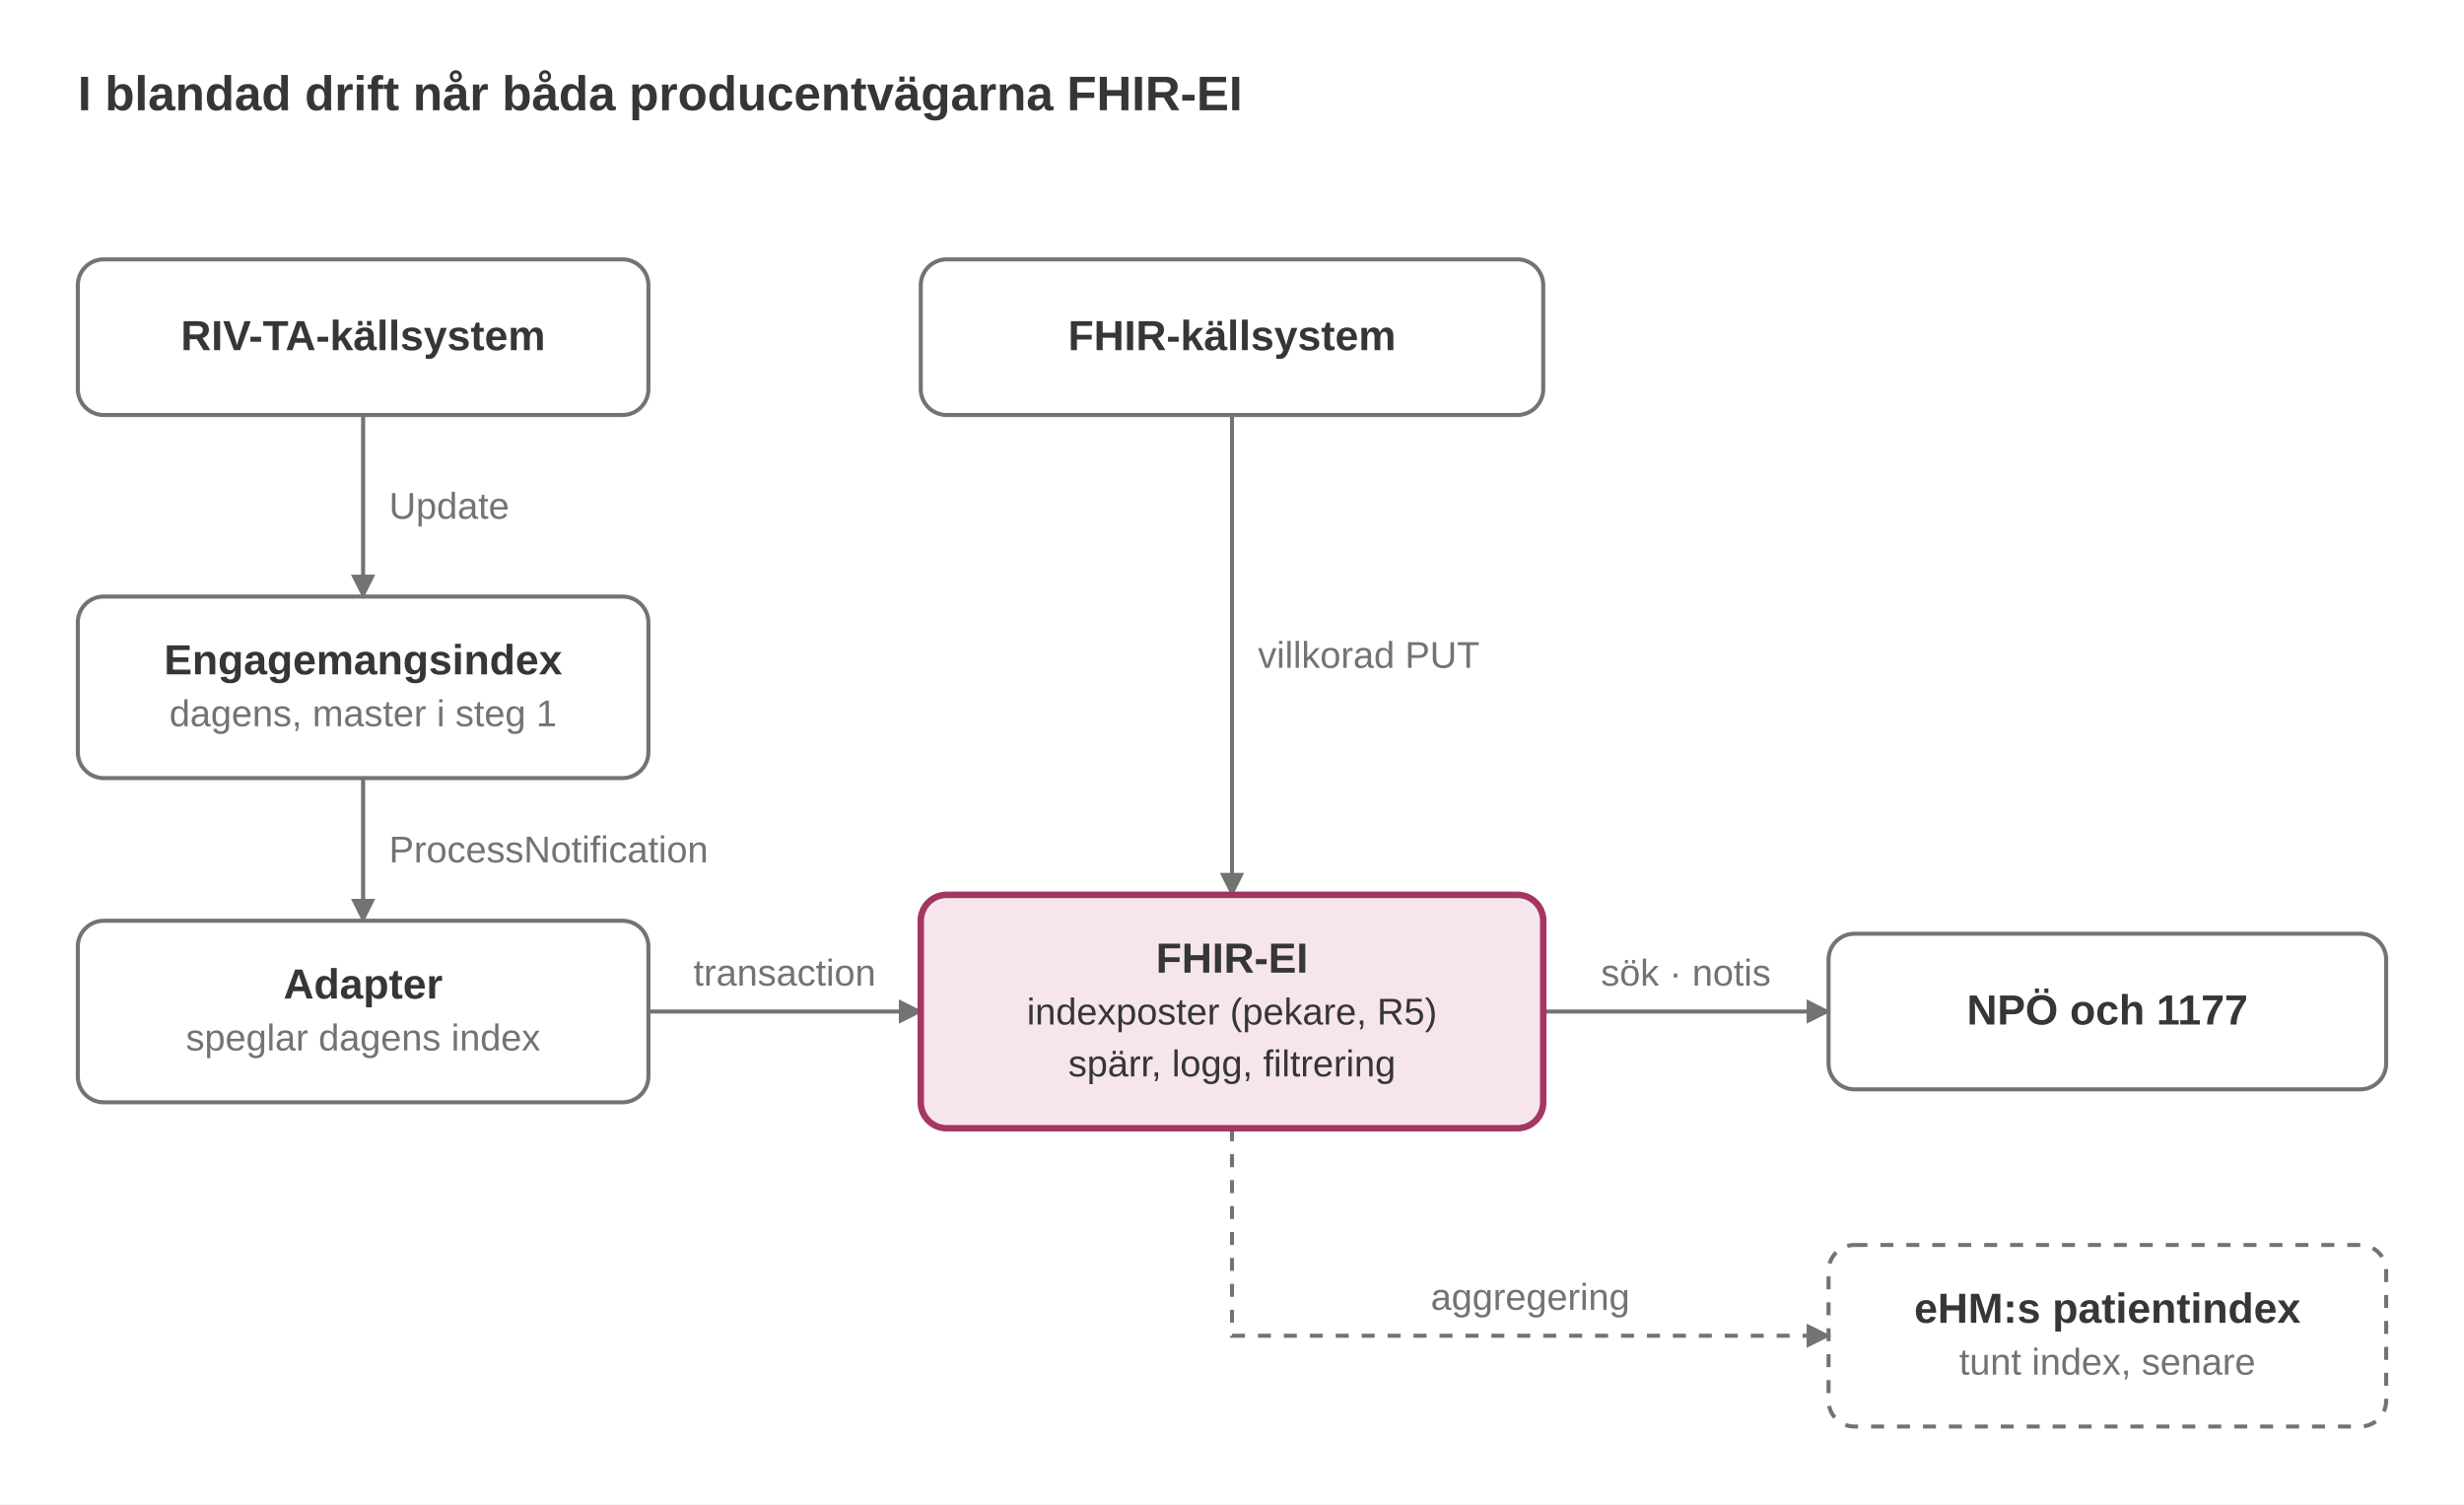
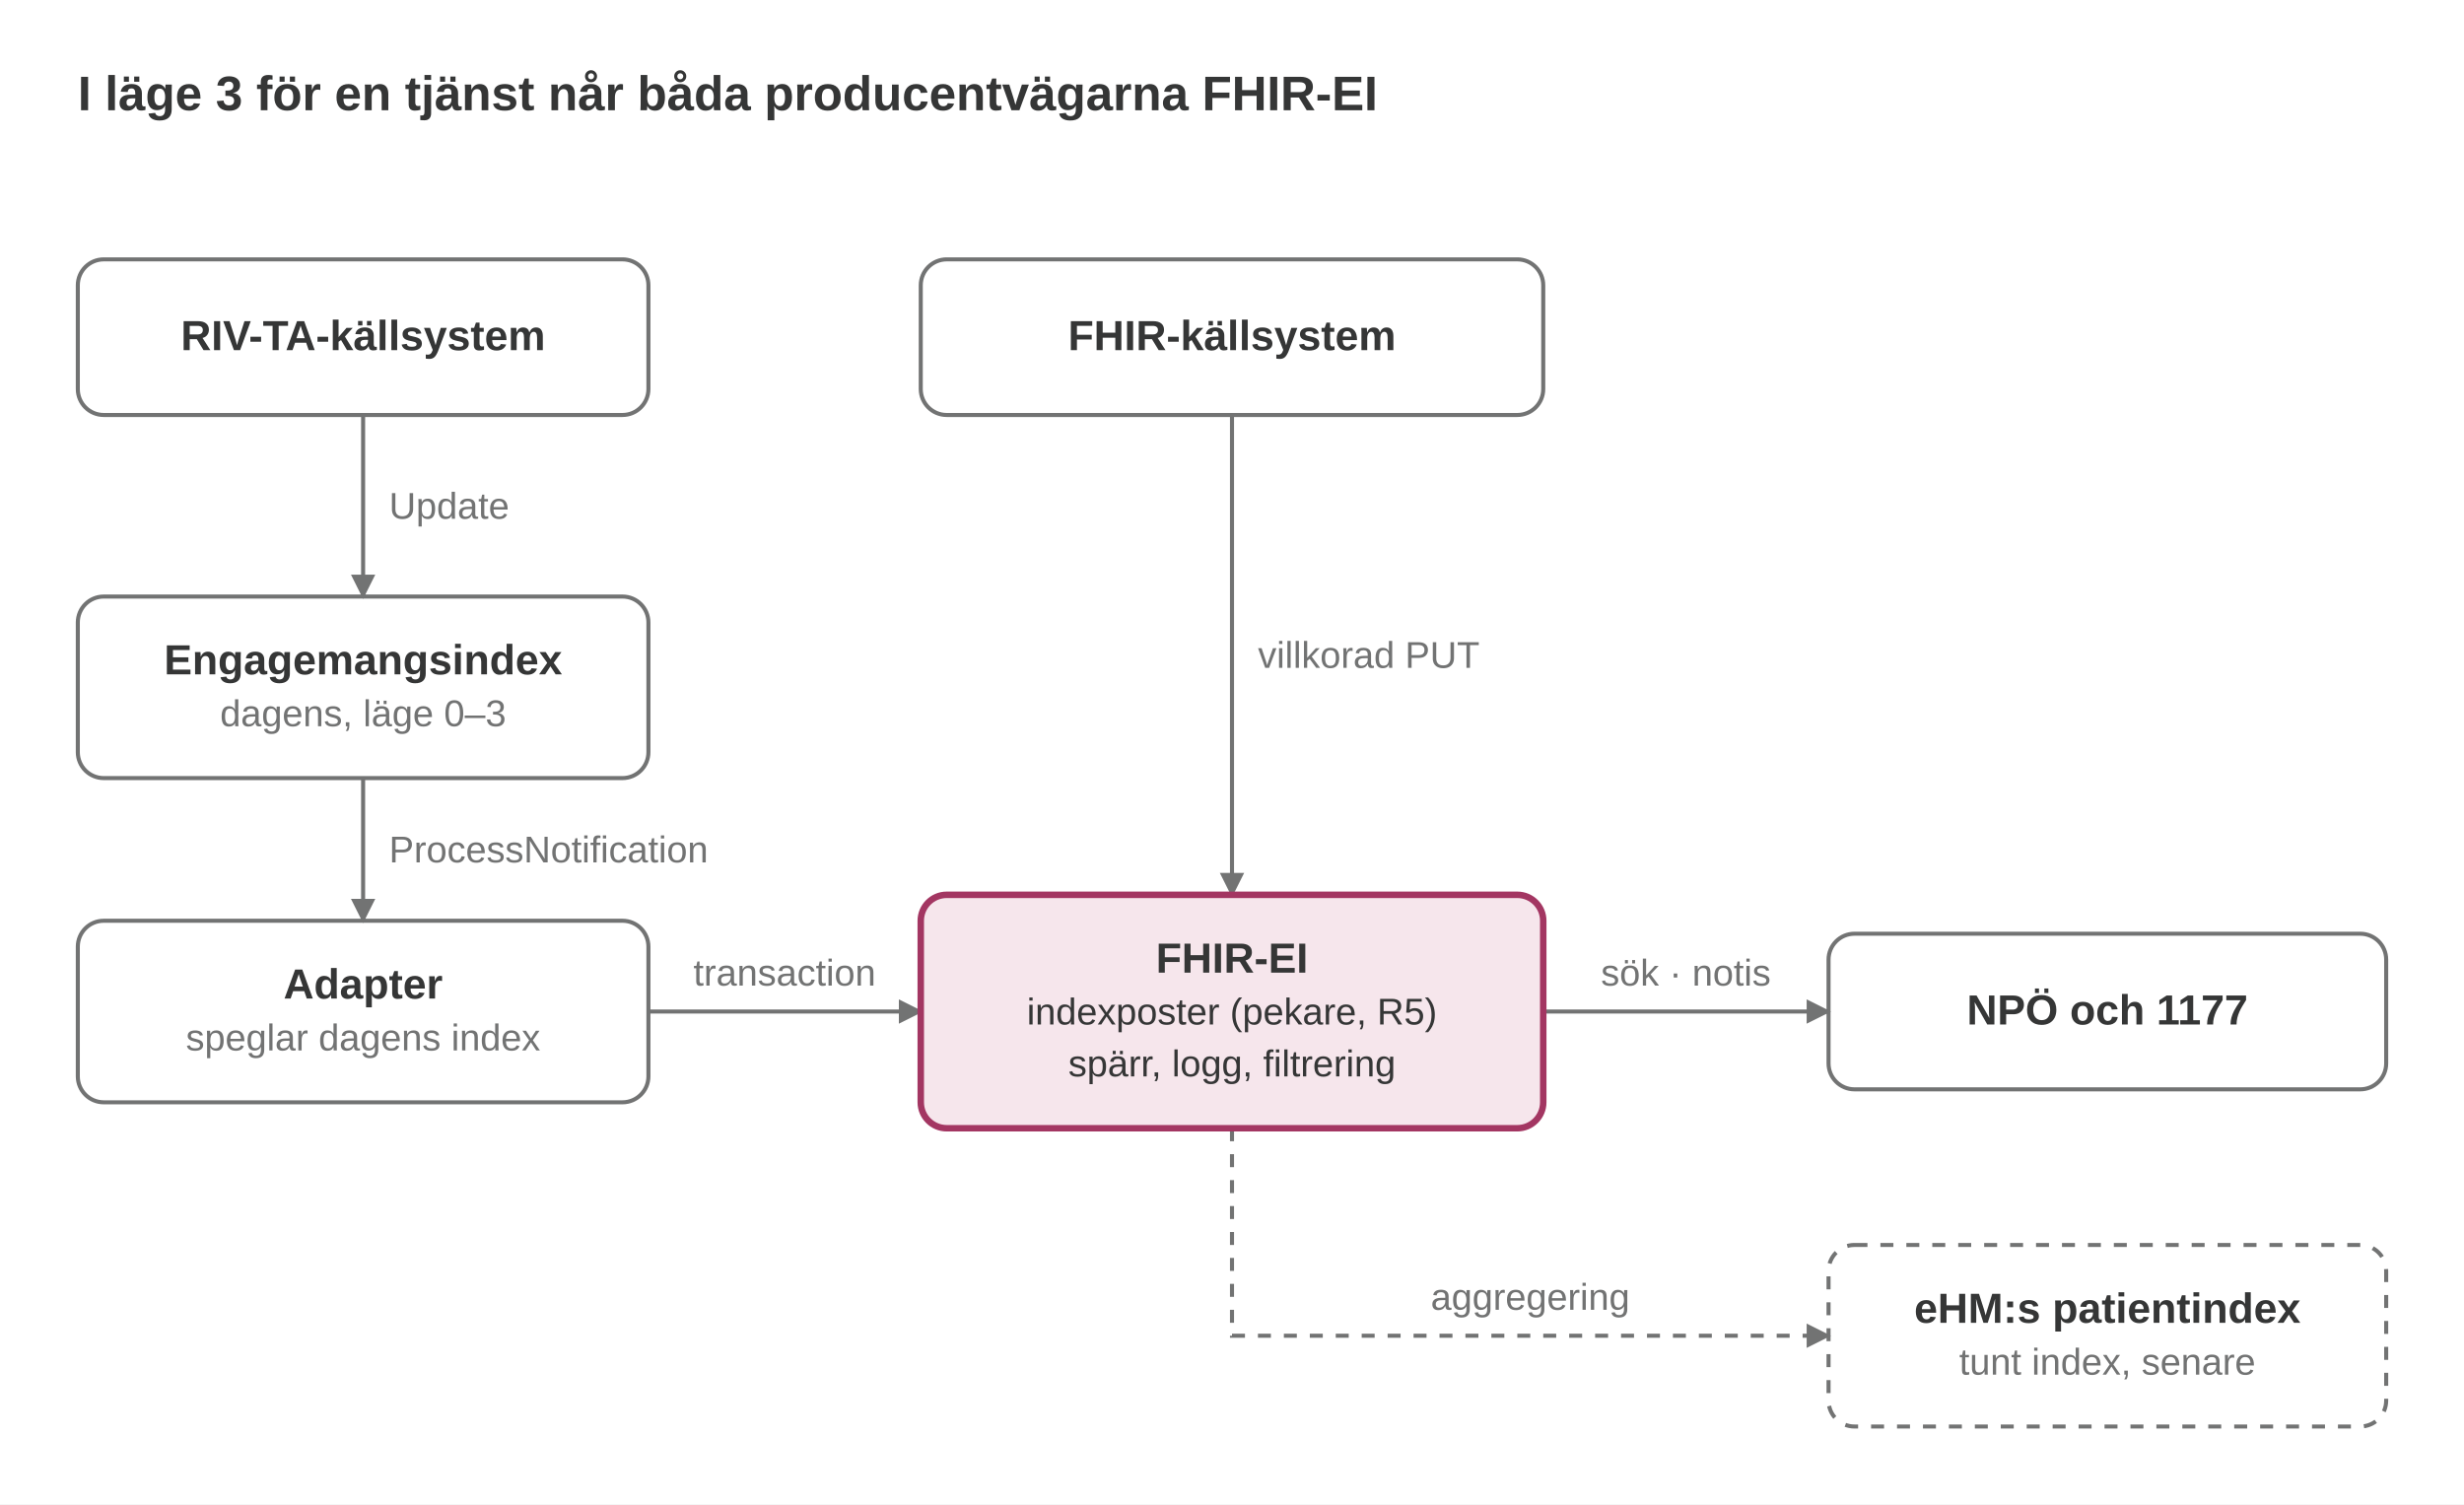
<svg xmlns="http://www.w3.org/2000/svg" viewBox="0 0 760 464" role="img" aria-labelledby="title" font-family="Arial, Helvetica, sans-serif" font-size="13">
  <defs>
    <marker id="ei-arrow" viewBox="0 0 10 10" refX="9" refY="5" markerWidth="6" markerHeight="6" orient="auto-start-reverse">
      <path d="M0 0L10 5L0 10z" fill="#727373" />
    </marker>
  </defs>
  <rect width="760" height="464" fill="#FFFFFF" />
-   <text x="24" y="34" font-size="15" font-weight="600" fill="#353636">I blandad drift når båda producentvägarna FHIR-EI</text>
+   <text x="24" y="34" font-size="15" font-weight="600" fill="#353636">I läge 3 för en tjänst når båda producentvägarna FHIR-EI</text>
  <g fill="none" stroke="#727373" stroke-width="1.25">
    <path d="M112 128V184" marker-end="url(#ei-arrow)" />
    <path d="M112 240V284" marker-end="url(#ei-arrow)" />
    <path d="M380 128V276" marker-end="url(#ei-arrow)" />
    <path d="M200 312H284" marker-end="url(#ei-arrow)" />
    <path d="M476 312H564" marker-end="url(#ei-arrow)" />
    <path d="M380 348V412H564" stroke-dasharray="4 4" marker-end="url(#ei-arrow)" />
  </g>
  <rect x="24" y="80" width="176" height="48" rx="8" fill="none" stroke="#727373" stroke-width="1.25" />
  <text x="112" y="108" text-anchor="middle" font-weight="600" fill="#353636">RIV-TA-källsystem</text>
  <rect x="24" y="184" width="176" height="56" rx="8" fill="none" stroke="#727373" stroke-width="1.25" />
  <text x="112" y="208" text-anchor="middle" font-weight="600" fill="#353636">Engagemangsindex</text>
-   <text x="112" y="224" text-anchor="middle" font-size="11.5" fill="#727373">dagens, master i steg 1</text>
+   <text x="112" y="224" text-anchor="middle" font-size="11.5" fill="#727373">dagens, läge 0–3</text>
  <rect x="24" y="284" width="176" height="56" rx="8" fill="none" stroke="#727373" stroke-width="1.25" />
  <text x="112" y="308" text-anchor="middle" font-weight="600" fill="#353636">Adapter</text>
  <text x="112" y="324" text-anchor="middle" font-size="11.5" fill="#727373">speglar dagens index</text>
  <rect x="284" y="80" width="192" height="48" rx="8" fill="none" stroke="#727373" stroke-width="1.25" />
  <text x="380" y="108" text-anchor="middle" font-weight="600" fill="#353636">FHIR-källsystem</text>
  <rect x="284" y="276" width="192" height="72" rx="8" fill="#F6E6EC" stroke="#A33662" stroke-width="2" />
  <text x="380" y="300" text-anchor="middle" font-weight="600" fill="#353636">FHIR-EI</text>
  <text x="380" y="316" text-anchor="middle" font-size="11.5" fill="#353636">indexposter (pekare, R5)</text>
  <text x="380" y="332" text-anchor="middle" font-size="11.5" fill="#353636">spärr, logg, filtrering</text>
  <rect x="564" y="288" width="172" height="48" rx="8" fill="none" stroke="#727373" stroke-width="1.25" />
  <text x="650" y="316" text-anchor="middle" font-weight="600" fill="#353636">NPÖ och 1177</text>
  <rect x="564" y="384" width="172" height="56" rx="8" fill="none" stroke="#727373" stroke-width="1.25" stroke-dasharray="4 4" />
  <text x="650" y="408" text-anchor="middle" font-weight="600" fill="#353636">eHM:s patientindex</text>
  <text x="650" y="424" text-anchor="middle" font-size="11.5" fill="#727373">tunt index, senare</text>
  <text x="120" y="160" font-size="11.5" fill="#727373">Update</text>
  <text x="120" y="266" font-size="11.5" fill="#727373">ProcessNotification</text>
  <text x="388" y="206" font-size="11.5" fill="#727373">villkorad PUT</text>
  <text x="242" y="304" text-anchor="middle" font-size="11.5" fill="#727373">transaction</text>
  <text x="520" y="304" text-anchor="middle" font-size="11.5" fill="#727373">sök · notis</text>
  <text x="472" y="404" text-anchor="middle" font-size="11.5" fill="#727373">aggregering</text>
</svg>
